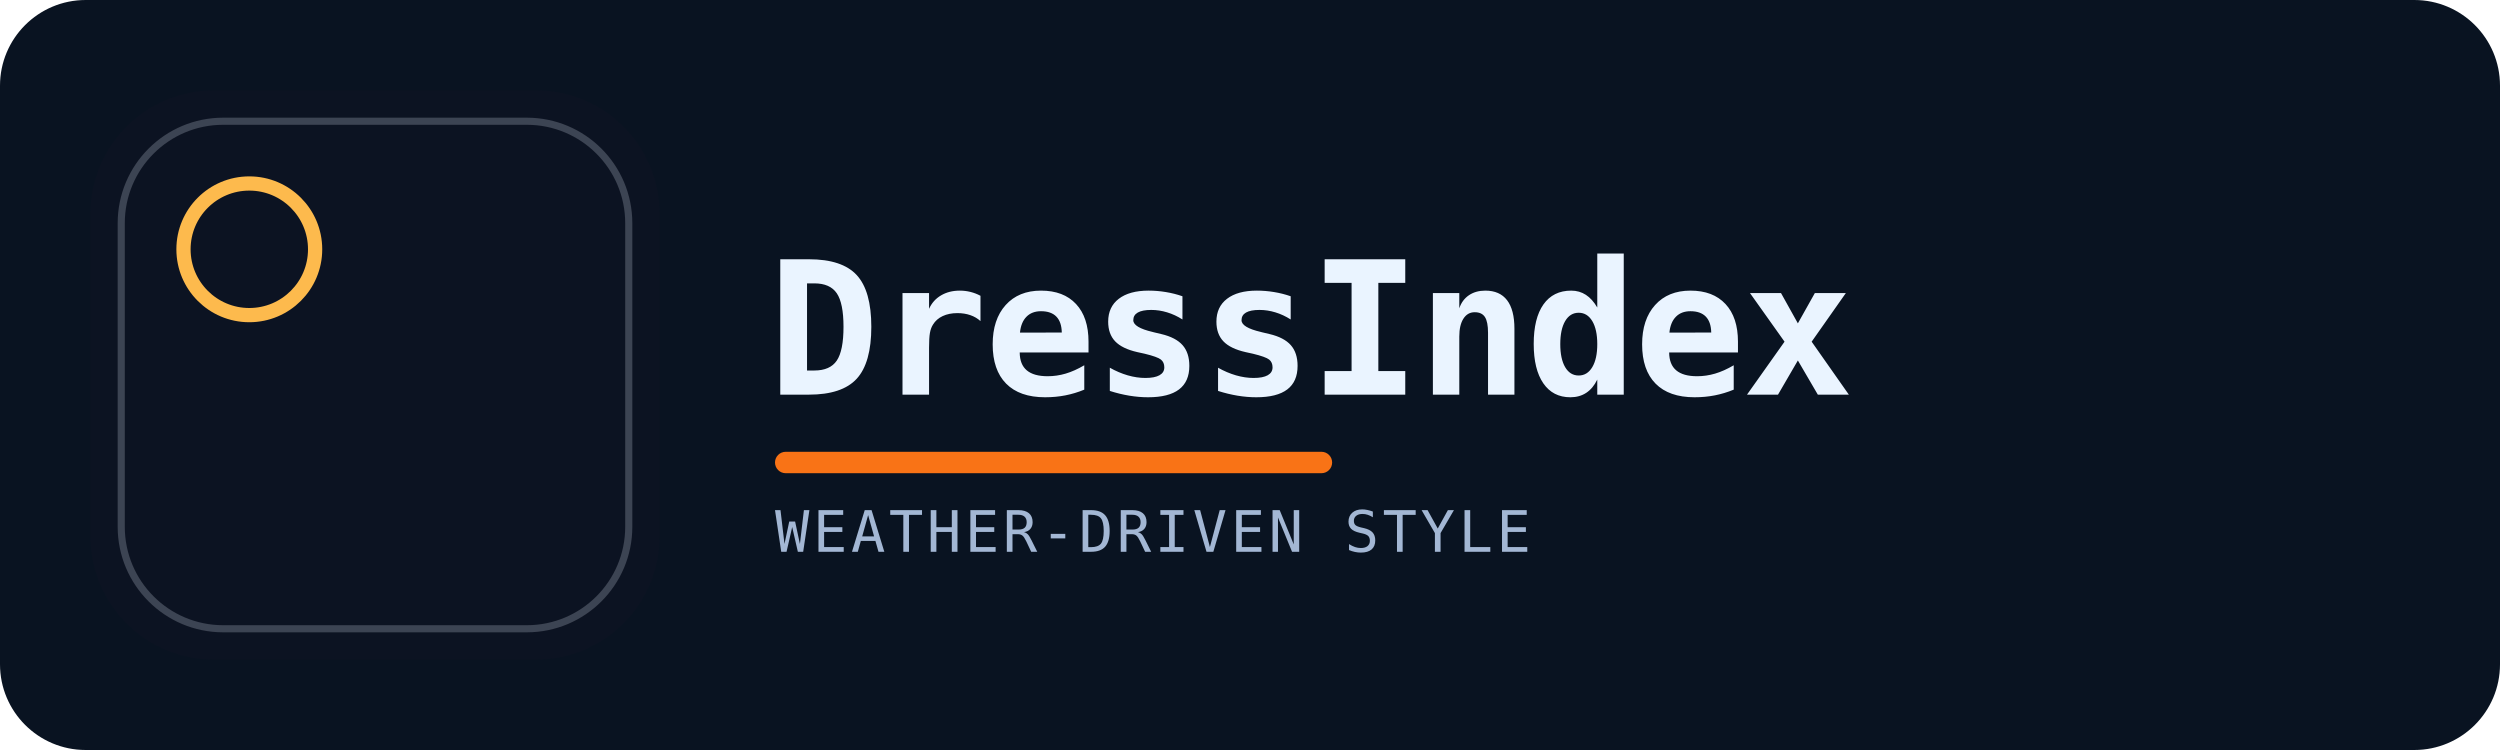
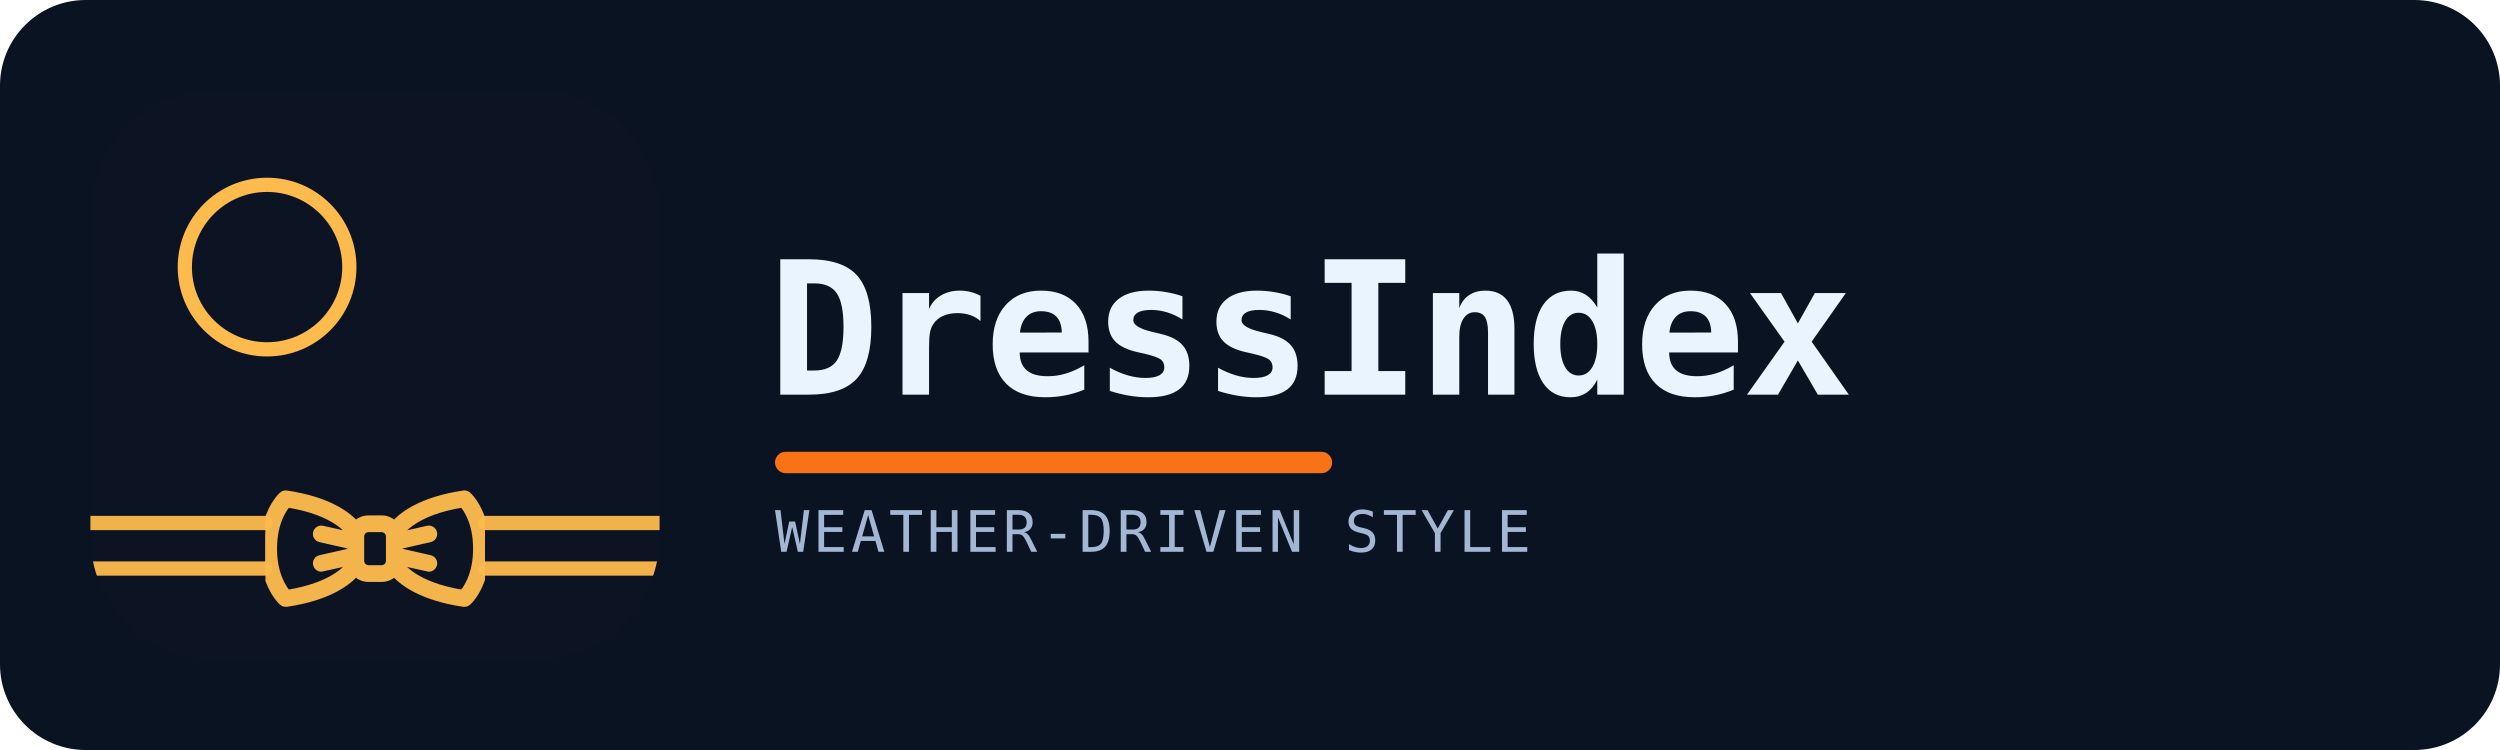
<svg xmlns="http://www.w3.org/2000/svg" width="1400" height="420" viewBox="0 0 1400 420" fill="none">
  <rect width="1400" height="420" rx="48" fill="#091321" />
  <g transform="translate(40 40)">
    <g transform="scale(0.3320312)">
+       <defs>
+         <clipPath id="lockup-bowtie-core">
+           <rect x="56" y="88" width="262" height="198" rx="8" />
+         </clipPath>
+         <clipPath id="lockup-icon-bounds">
+           <rect x="32" y="32" width="960" height="960" rx="208" />
+         </clipPath>
+       </defs>
      <rect x="32" y="32" width="960" height="960" rx="208" fill="#0C1322" />
-       <rect x="84" y="84" width="856" height="856" rx="172" stroke="#EAF1FF" opacity="0.22" stroke-width="12" />
-       <circle cx="300" cy="300" r="111" stroke="#FDBA4D" stroke-width="24" />
+       <circle cx="330" cy="330" r="138.75" stroke="#FDBA4D" stroke-width="24" />
+       <g clip-path="url(#lockup-icon-bounds)">
+         <g transform="translate(512 728) scale(1.2) translate(-512 -698)">
+           <line x1="34" y1="726" x2="358" y2="726" stroke="#FDBA4D" stroke-width="20" stroke-linecap="round" opacity="0.95" />
+           <line x1="34" y1="790" x2="358" y2="790" stroke="#FDBA4D" stroke-width="20" stroke-linecap="round" opacity="0.95" />
+           <line x1="667" y1="726" x2="990" y2="726" stroke="#FDBA4D" stroke-width="20" stroke-linecap="round" opacity="0.95" />
+           <line x1="667" y1="790" x2="990" y2="790" stroke="#FDBA4D" stroke-width="20" stroke-linecap="round" opacity="0.95" />
+           <g transform="translate(292 542) scale(1.178)" opacity="0.96">
+             <path d="M368.616,155.218h-54.055c-6.22-21.404-17.159-31.116-17.802-31.67c-1.1-0.95-2.558-1.374-3.999-1.161c-52.031,7.706-74.293,26.498-82.832,36.756c-3.688-4.28-9.136-7.006-15.217-7.006h-15.759c-6.081,0-11.528,2.726-15.217,7.006c-8.539-10.258-30.8-29.05-82.831-36.756c-1.439-0.213-2.897,0.211-3.999,1.161c-0.642,0.554-11.582,10.266-17.801,31.67H5c-2.762,0-5,2.238-5,5v53.22c0,2.762,2.238,5,5,5h54.105c6.219,21.403,17.183,31.087,17.801,31.669c1.288,1.215,3.755,1.197,3.999,1.161c52.03-7.707,74.291-26.498,82.83-36.755c3.689,4.281,9.137,7.007,15.218,7.007h15.759c6.081,0,11.528-2.726,15.217-7.007c8.54,10.257,30.801,29.048,82.832,36.755c0.244,0.036,2.705,0.116,4-1.161c0.603-0.596,11.581-10.266,17.8-31.669h54.056c2.762,0,5-2.238,5-5v-53.22C373.616,157.456,371.378,155.218,368.616,155.218z M56.755,208.438H10v-43.22h46.755c-1.17,6.392-1.887,13.575-1.887,21.609C54.868,194.862,55.585,202.046,56.755,208.438z M81.95,240.991c-4.433-4.963-17.082-21.951-17.082-54.164c0-32.237,12.668-49.227,17.079-54.164c58.621,9.281,74.829,33.198,77.083,37.047c-0.104,0.828-0.176,2.646-0.176,2.646l-35.06-7.96c-2.69-0.612-5.373,1.076-5.983,3.769c-0.611,2.693,1.076,5.372,3.769,5.983l37.274,8.463v8.434l-37.274,8.463c-2.692,0.611-4.38,3.29-3.769,5.983c0.527,2.32,2.589,3.893,4.871,3.893c0.367,0,36.171-8.085,36.171-8.085s0.071,1.816,0.176,2.645C156.77,207.802,140.558,231.711,81.95,240.991z M204.811,201.42c0,5.569-4.53,10.1-10.099,10.1h-15.759c-5.568,0-10.099-4.53-10.099-10.1v-29.186c0-5.567,4.53-10.098,10.099-10.098h15.759c5.568,0,10.099,4.53,10.099,10.098V201.42z M291.719,240.991c-58.622-9.282-74.83-33.198-77.085-37.047c0.105-0.828,0.177-2.645,0.177-2.645s35.805,8.085,36.172,8.085c2.282,0,4.345-1.574,4.871-3.893c0.611-2.693-1.076-5.372-3.769-5.983l-37.274-8.463v-8.433l37.277-8.464c2.692-0.611,4.38-3.29,3.768-5.983c-0.612-2.693-3.287-4.38-5.983-3.769l-35.063,7.961c0,0-0.071-1.819-0.177-2.648c2.26-3.857,18.475-27.768,77.082-37.047c4.433,4.962,17.082,21.95,17.082,54.164C308.798,219.064,296.13,236.054,291.719,240.991z M363.616,208.438h-46.705c1.17-6.392,1.887-13.575,1.887-21.61c0-8.034-0.717-15.218-1.887-21.609h46.705V208.438z" clip-path="url(#lockup-bowtie-core)" fill="#FDBA4D" stroke="#FDBA4D" stroke-width="10" stroke-linejoin="round" />
+           </g>
+         </g>
+       </g>
    </g>
  </g>
  <g transform="translate(430 95)">
    <text x="0" y="126" fill="#EAF4FF" font-family="'JetBrains Mono', 'Fira Code', monospace" font-size="104" font-weight="700" letter-spacing="-2">DressIndex</text>
    <rect x="4" y="158" width="312" height="12" rx="6" fill="#F97316" />
    <text x="4" y="214" fill="#A3B7D4" font-family="'JetBrains Mono', 'Fira Code', monospace" font-size="32" font-weight="500" letter-spacing="2">WEATHER-DRIVEN STYLE</text>
  </g>
</svg>
